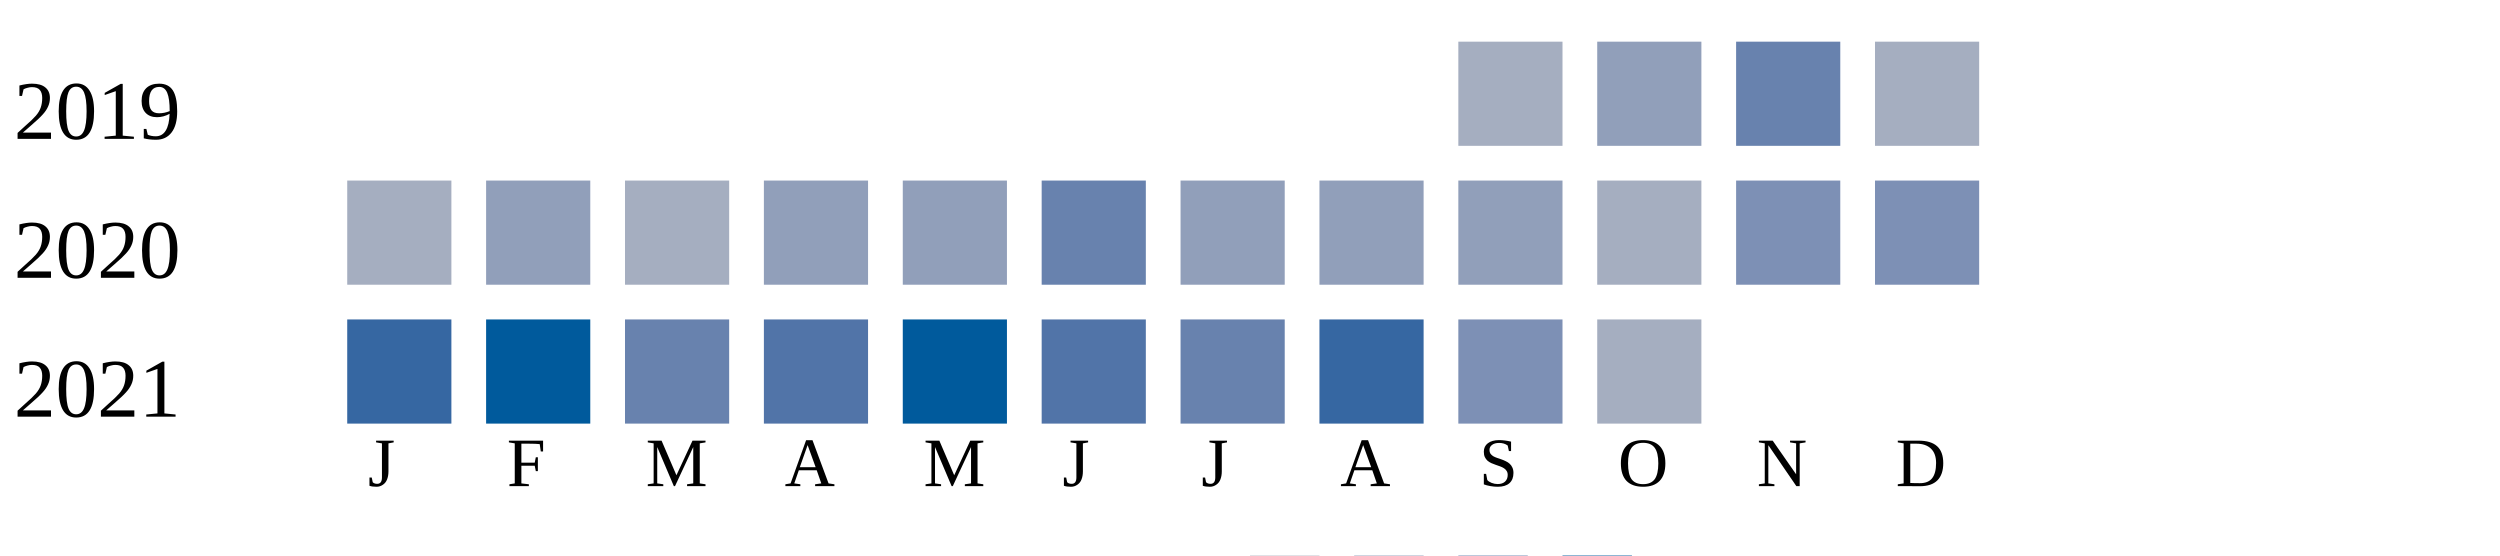
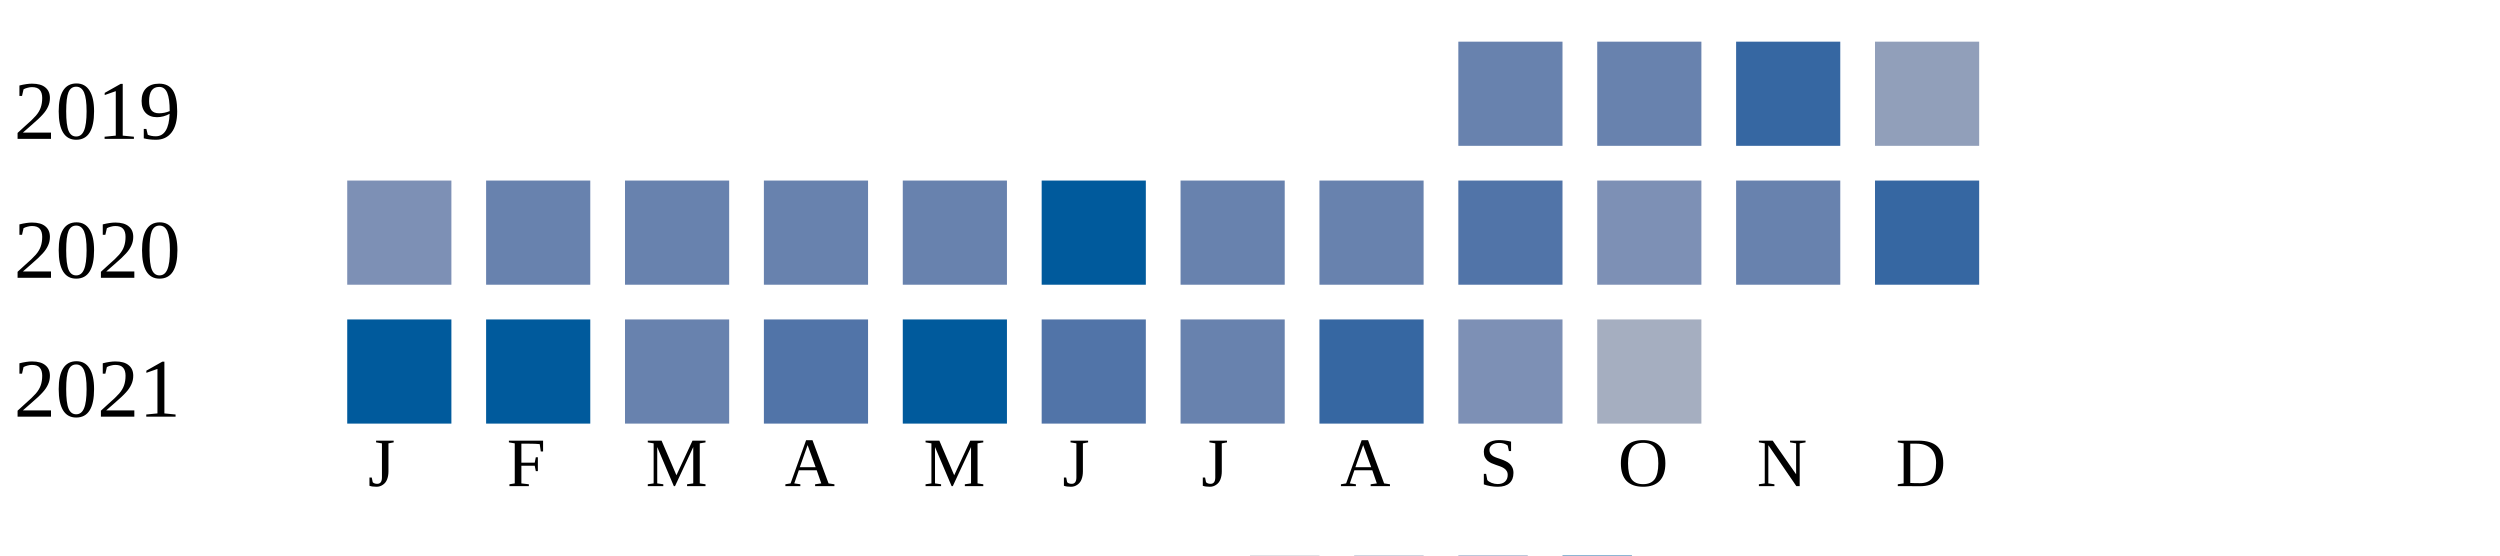
<svg xmlns="http://www.w3.org/2000/svg" width="360" height="80">
  <g transform="translate(0 0)">
    <text x="2" y="20">2019</text>
-     <rect x="210" y="6" width="15" height="15" fill="#a5aec0" />
-     <rect x="230" y="6" width="15" height="15" fill="#919fba" />
-     <rect x="250" y="6" width="15" height="15" fill="#6882ae" />
-     <rect x="270" y="6" width="15" height="15" fill="#a5aec0" />
+     <rect x="210" y="6" width="15" height="15" fill="#6882ae" />
+     <rect x="230" y="6" width="15" height="15" fill="#6882ae" />
+     <rect x="250" y="6" width="15" height="15" fill="#3667a2" />
+     <rect x="270" y="6" width="15" height="15" fill="#919fba" />
  </g>
  <g transform="translate(0 20)">
    <text x="2" y="20">2020</text>
-     <rect x="50" y="6" width="15" height="15" fill="#a5aec0" />
-     <rect x="70" y="6" width="15" height="15" fill="#919fba" />
-     <rect x="90" y="6" width="15" height="15" fill="#a5aec0" />
-     <rect x="110" y="6" width="15" height="15" fill="#919fba" />
-     <rect x="130" y="6" width="15" height="15" fill="#919fba" />
-     <rect x="150" y="6" width="15" height="15" fill="#6882ae" />
-     <rect x="170" y="6" width="15" height="15" fill="#919fba" />
-     <rect x="190" y="6" width="15" height="15" fill="#919fba" />
-     <rect x="210" y="6" width="15" height="15" fill="#919fba" />
-     <rect x="230" y="6" width="15" height="15" fill="#a5aec0" />
-     <rect x="250" y="6" width="15" height="15" fill="#7d90b5" />
-     <rect x="270" y="6" width="15" height="15" fill="#7d90b5" />
+     <rect x="50" y="6" width="15" height="15" fill="#7d90b5" />
+     <rect x="70" y="6" width="15" height="15" fill="#6882ae" />
+     <rect x="90" y="6" width="15" height="15" fill="#6882ae" />
+     <rect x="110" y="6" width="15" height="15" fill="#6882ae" />
+     <rect x="130" y="6" width="15" height="15" fill="#6882ae" />
+     <rect x="150" y="6" width="15" height="15" fill="#005a9c" />
+     <rect x="170" y="6" width="15" height="15" fill="#6882ae" />
+     <rect x="190" y="6" width="15" height="15" fill="#6882ae" />
+     <rect x="210" y="6" width="15" height="15" fill="#5174a8" />
+     <rect x="230" y="6" width="15" height="15" fill="#7d90b5" />
+     <rect x="250" y="6" width="15" height="15" fill="#6882ae" />
+     <rect x="270" y="6" width="15" height="15" fill="#3667a2" />
  </g>
  <g transform="translate(0 40)">
    <text x="2" y="20">2021</text>
-     <rect x="50" y="6" width="15" height="15" fill="#3667a2" />
+     <rect x="50" y="6" width="15" height="15" fill="#005a9c" />
    <rect x="70" y="6" width="15" height="15" fill="#005a9c" />
    <rect x="90" y="6" width="15" height="15" fill="#6882ae" />
    <rect x="110" y="6" width="15" height="15" fill="#5174a8" />
    <rect x="130" y="6" width="15" height="15" fill="#005a9c" />
    <rect x="150" y="6" width="15" height="15" fill="#5174a8" />
    <rect x="170" y="6" width="15" height="15" fill="#6882ae" />
    <rect x="190" y="6" width="15" height="15" fill="#3667a2" />
    <rect x="210" y="6" width="15" height="15" fill="#7d90b5" />
    <rect x="230" y="6" width="15" height="15" fill="#a5aec0" />
  </g>
  <text style="font-size: 10px; text-align: center" x="53" y="70">J</text>
  <text style="font-size: 10px; text-align: center" x="73" y="70">F</text>
  <text style="font-size: 10px; text-align: center" x="93" y="70">M</text>
  <text style="font-size: 10px; text-align: center" x="113" y="70">A</text>
  <text style="font-size: 10px; text-align: center" x="133" y="70">M</text>
  <text style="font-size: 10px; text-align: center" x="153" y="70">J</text>
  <text style="font-size: 10px; text-align: center" x="173" y="70">J</text>
  <text style="font-size: 10px; text-align: center" x="193" y="70">A</text>
  <text style="font-size: 10px; text-align: center" x="213" y="70">S</text>
  <text style="font-size: 10px; text-align: center" x="233" y="70">O</text>
  <text style="font-size: 10px; text-align: center" x="253" y="70">N</text>
  <text style="font-size: 10px; text-align: center" x="273" y="70">D</text>
  <text style="font-size: 10px;" x="155" y="89">Less</text>
  <rect fill="#b9bdc6" width="10" height="10" x="180" y="80" />
  <rect fill="#919fba" width="10" height="10" x="195" y="80" />
  <rect fill="#6882ae" width="10" height="10" x="210" y="80" />
  <rect fill="#005a9c" width="10" height="10" x="225" y="80" />
  <text x="240" y="89" style="font-size: 10px;">More</text>
</svg>
